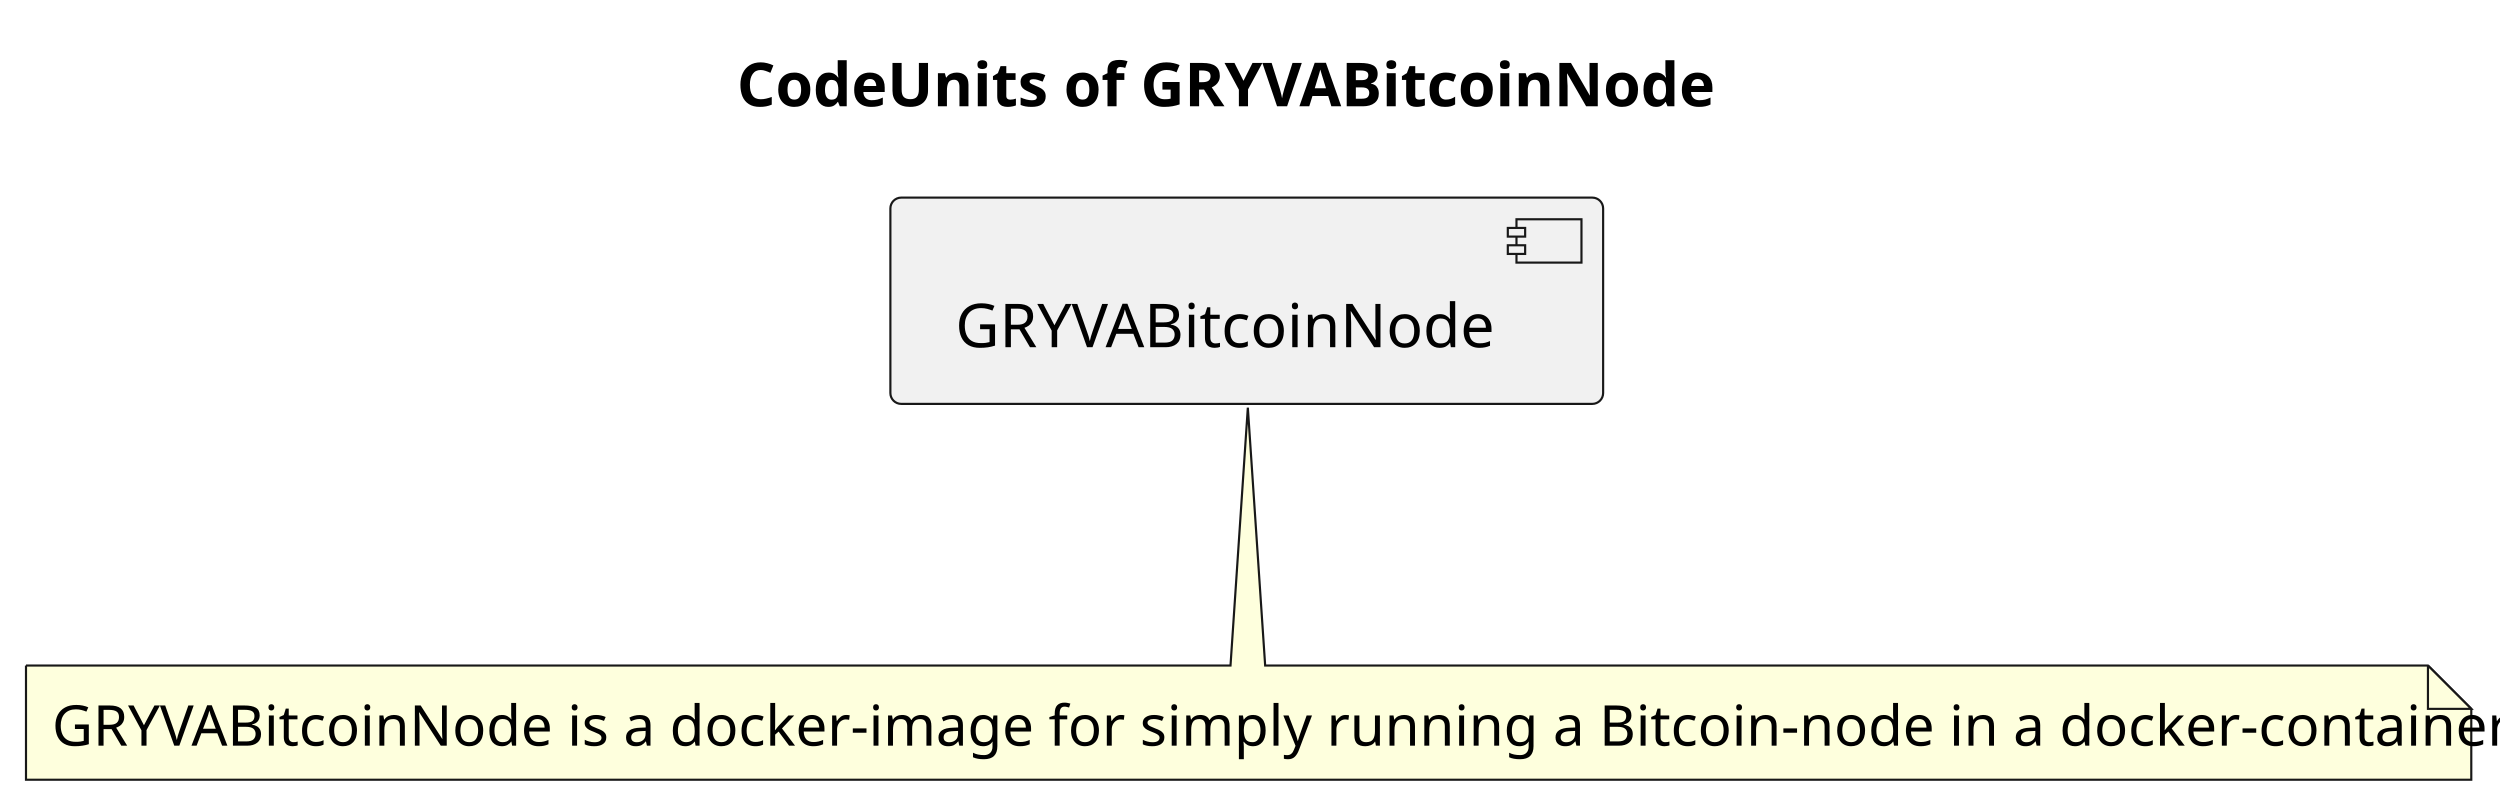
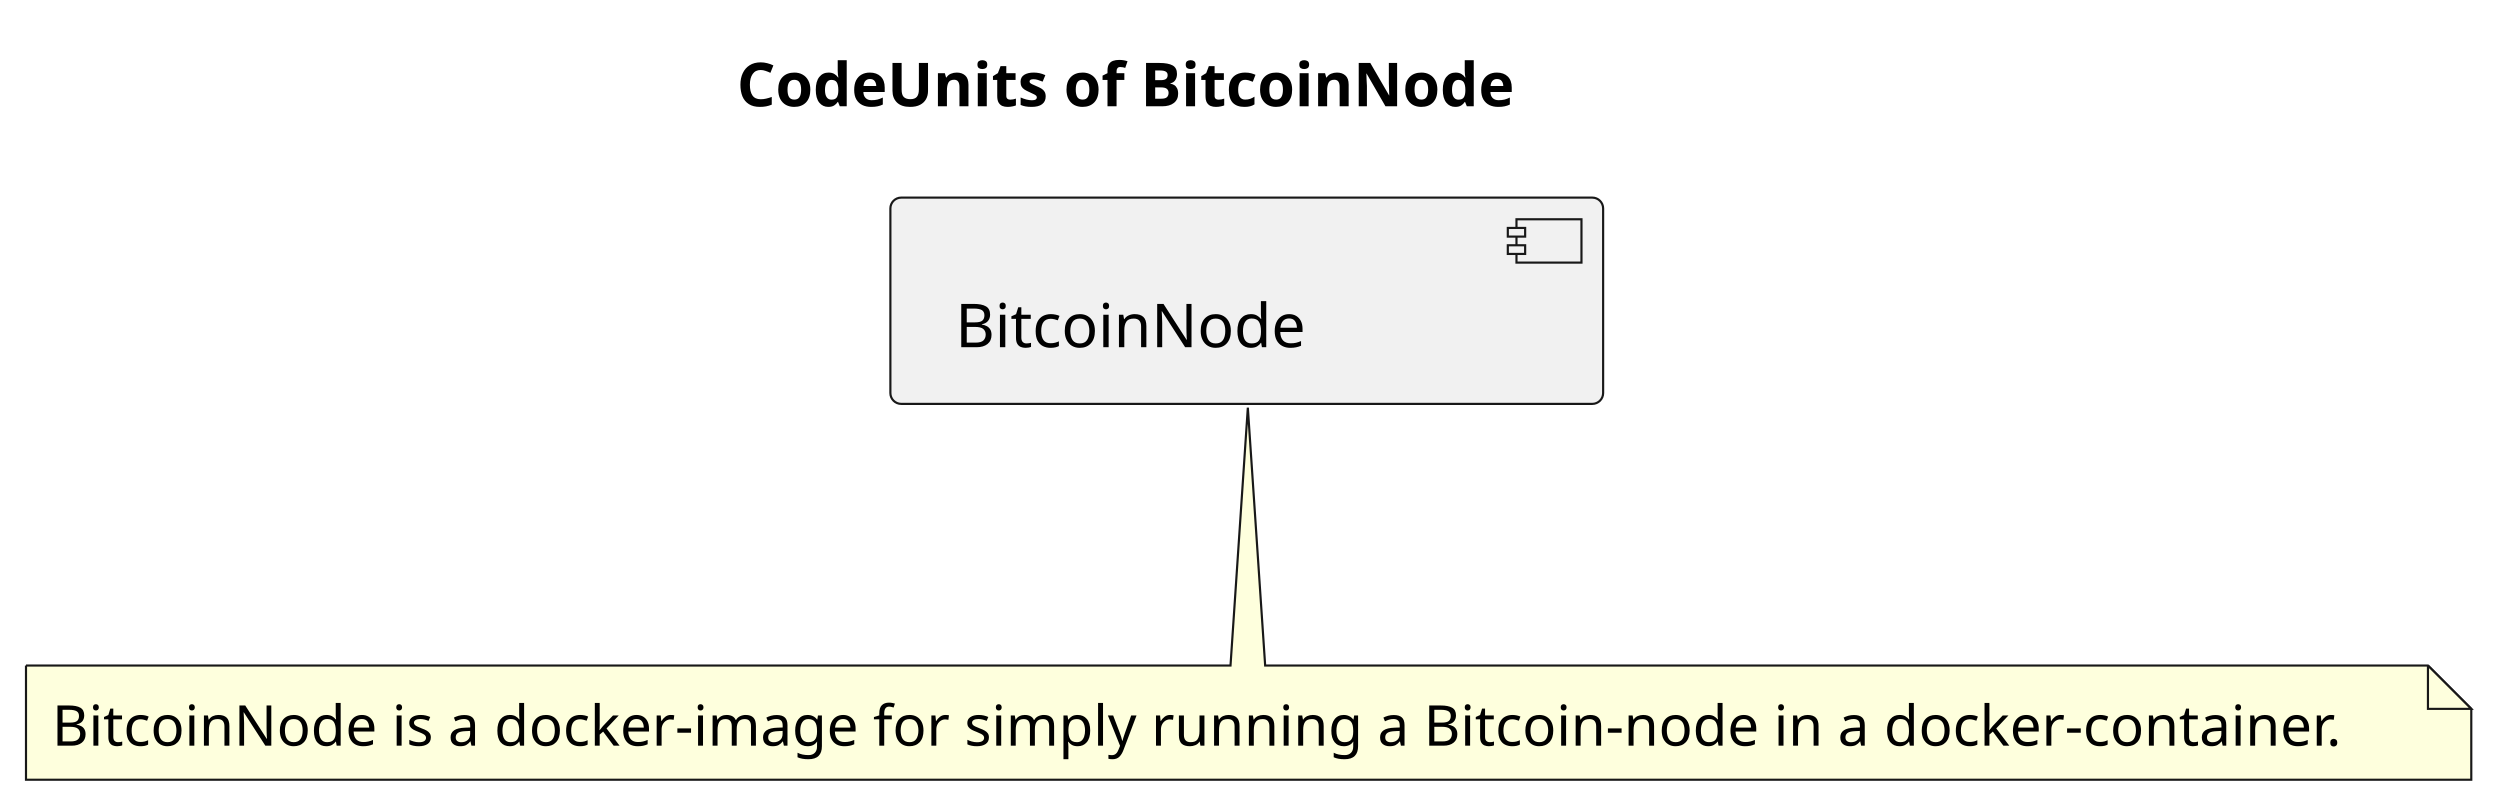
<svg xmlns="http://www.w3.org/2000/svg" contentStyleType="text/css" data-diagram-type="DESCRIPTION" height="186px" preserveAspectRatio="none" style="width:577px;height:186px;background:#FFFFFF;" version="1.1" viewBox="0 0 577 186" width="577px" zoomAndPan="magnify">
  <defs />
  <g>
-     <text fill="#000000" font-family="sans-serif" font-size="14" font-weight="bold" lengthAdjust="spacing" textLength="223.221" x="170.076" y="24.533">CodeUnits of GRYVABitcoinNode</text>
-     <g class="entity" data-entity="GRYVABitcoinNode" data-source-line="3" data-uid="ent0002" id="entity_GRYVABitcoinNode">
+     <text fill="#000000" font-family="sans-serif" font-size="14" font-weight="bold" lengthAdjust="spacing" textLength="223.221" x="170.076" y="24.533">CodeUnits of BitcoinNode</text>
+     <g class="entity" data-entity="BitcoinNode" data-source-line="3" data-uid="ent0002" id="entity_BitcoinNode">
      <rect fill="#F1F1F1" height="47.609" rx="2.5" ry="2.5" style="stroke:#181818;stroke-width:0.5;" width="164.503" x="205.5" y="45.609" />
      <rect fill="#F1F1F1" height="10" style="stroke:#181818;stroke-width:0.5;" width="15" x="350.003" y="50.609" />
      <rect fill="#F1F1F1" height="2" style="stroke:#181818;stroke-width:0.5;" width="4" x="348.003" y="52.609" />
      <rect fill="#F1F1F1" height="2" style="stroke:#181818;stroke-width:0.5;" width="4" x="348.003" y="56.609" />
-       <text fill="#000000" font-family="sans-serif" font-size="14" lengthAdjust="spacing" textLength="124.503" x="220.5" y="80.143">GRYVABitcoinNode</text>
+       <text fill="#000000" font-family="sans-serif" font-size="14" lengthAdjust="spacing" textLength="124.503" x="220.5" y="80.143">BitcoinNode</text>
    </g>
-     <g class="entity" data-entity="GRYVABitcoinNodeNote" data-source-line="5" data-uid="ent0003" id="entity_GRYVABitcoinNodeNote">
+     <g class="entity" data-entity="BitcoinNodeNote" data-source-line="5" data-uid="ent0003" id="entity_BitcoinNodeNote">
      <path d="M6,153.609 L6,179.961 A0,0 0 0 0 6,179.961 L570.372,179.961 A0,0 0 0 0 570.372,179.961 L570.372,163.609 L560.372,153.609 L292,153.609 L288,94.089 L284,153.609 L6,153.609 A0,0 0 0 0 6,153.609" fill="#FEFFDD" style="stroke:#181818;stroke-width:0.5;" />
      <path d="M560.372,153.609 L560.372,163.609 L570.372,163.609 L560.372,153.609" fill="#FEFFDD" style="stroke:#181818;stroke-width:0.5;" />
-       <text fill="#000000" font-family="sans-serif" font-size="13" lengthAdjust="spacing" textLength="543.372" x="12" y="172.105">GRYVABitcoinNode is a docker-image for simply running a Bitcoin-node in a docker-container.</text>
+       <text fill="#000000" font-family="sans-serif" font-size="13" lengthAdjust="spacing" textLength="543.372" x="12" y="172.105">BitcoinNode is a docker-image for simply running a Bitcoin-node in a docker-container.</text>
    </g>
  </g>
</svg>
